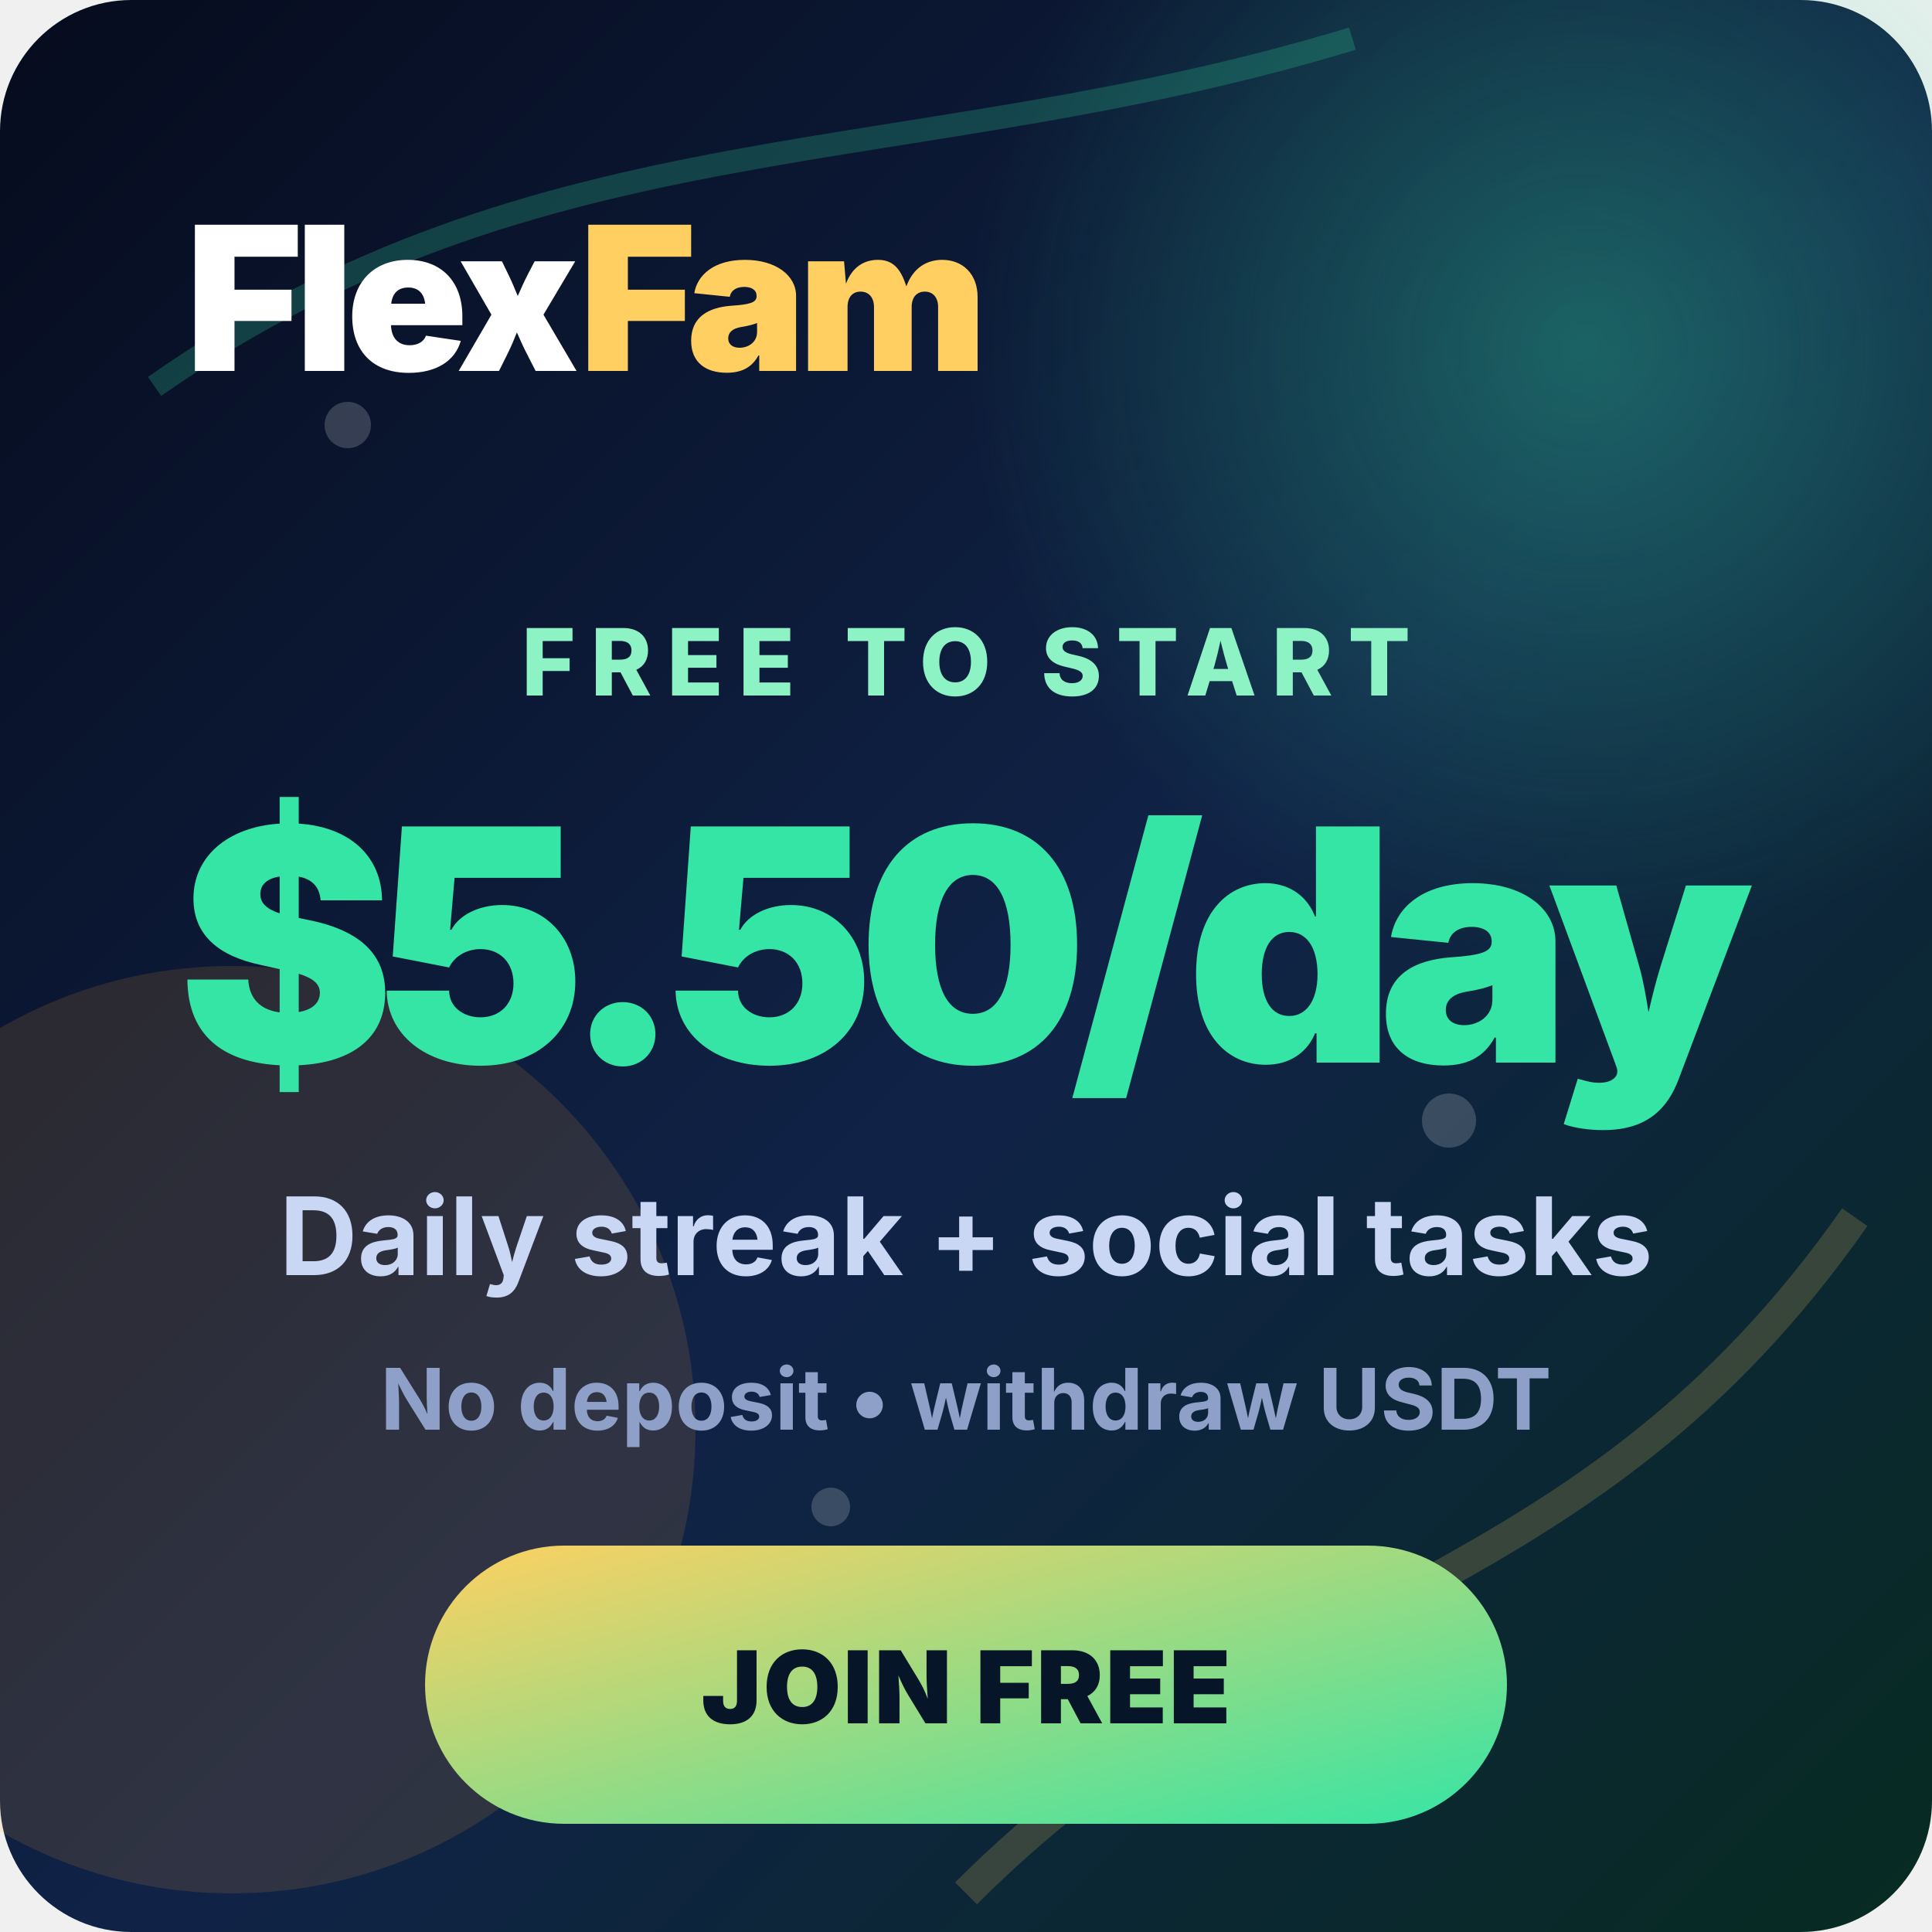
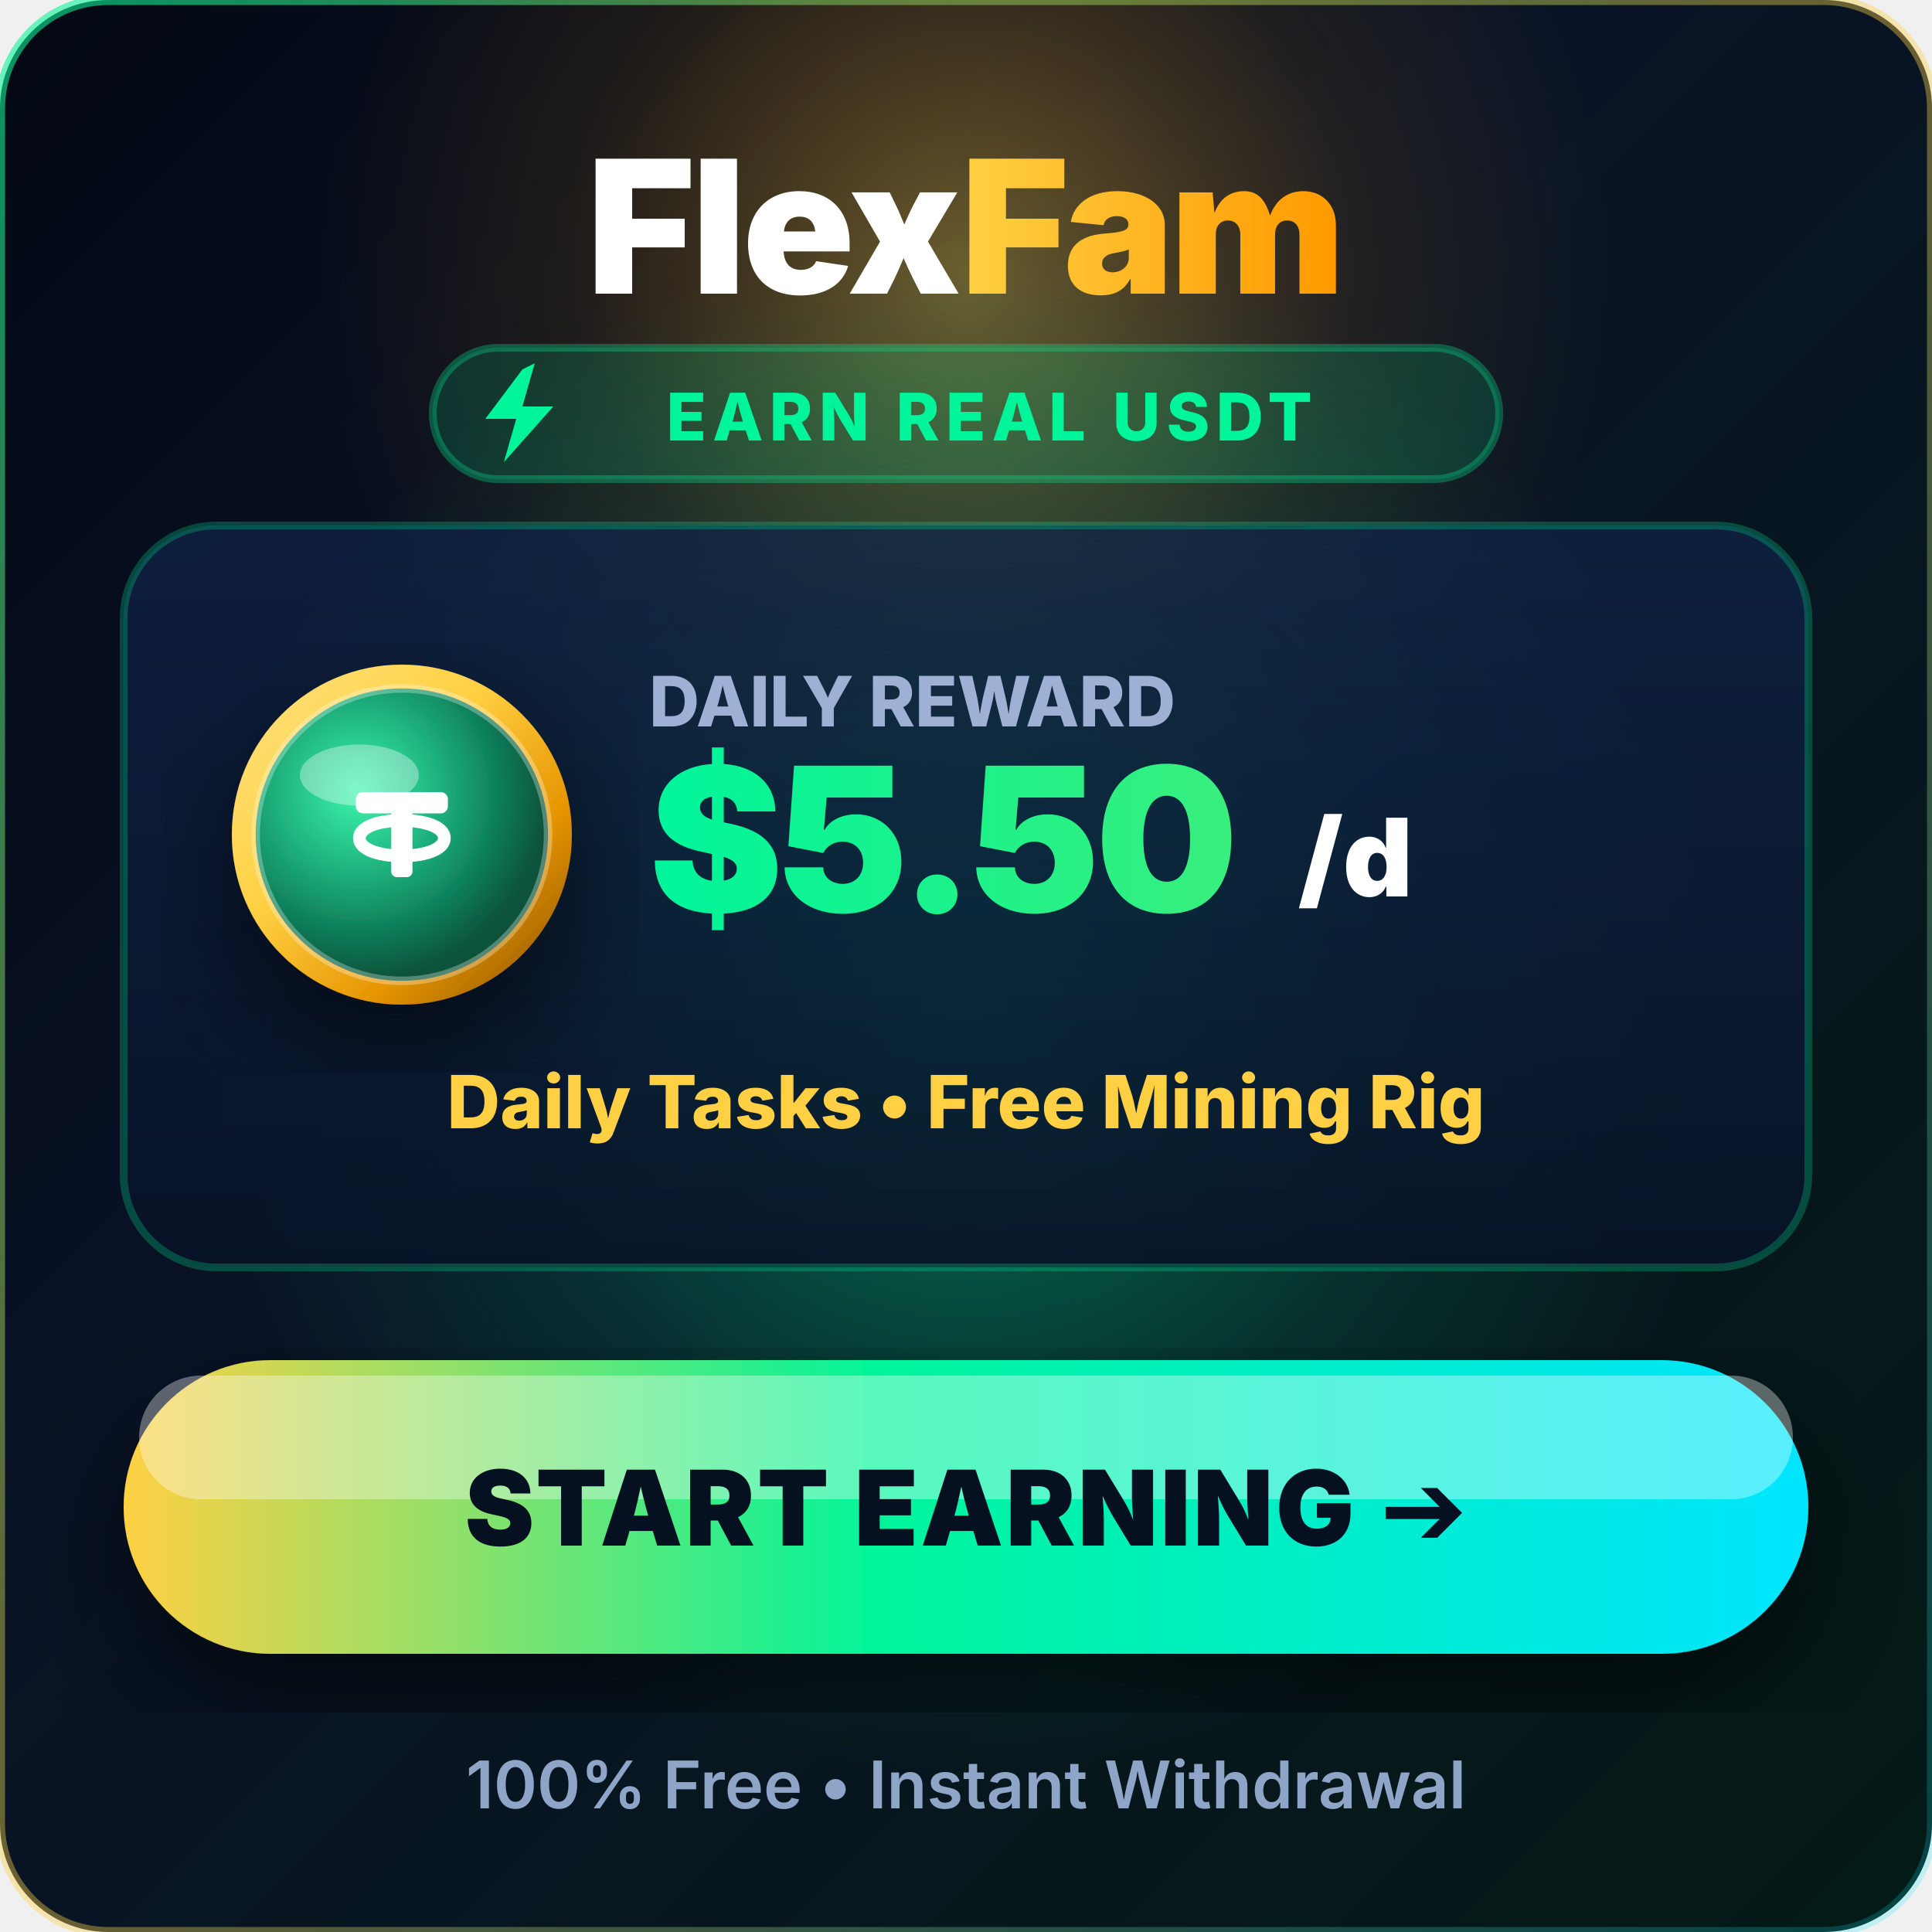
- <svg xmlns="http://www.w3.org/2000/svg" width="250" height="250" viewBox="0 0 250 250" role="img" aria-label="FlexFam earn USDT daily banner">
+ <svg xmlns="http://www.w3.org/2000/svg" width="250" height="250" viewBox="0 0 250 250" role="img" aria-label="FlexFam Square 250x250">
  <defs>
-     <linearGradient id="bg" x1="0" y1="0" x2="1" y2="1">
-       <stop offset="0" stop-color="#060b1d" />
-       <stop offset="0.54" stop-color="#102347" />
-       <stop offset="1" stop-color="#072b21" />
+     <linearGradient id="s250_bg" x1="0%" y1="0%" x2="100%" y2="100%">
+       <stop offset="0%" stop-color="#040814" />
+       <stop offset="40%" stop-color="#091326" />
+       <stop offset="100%" stop-color="#041a15" />
    </linearGradient>
-     <linearGradient id="hot" x1="0" y1="0" x2="1" y2="1">
-       <stop offset="0" stop-color="#34e5a5" />
-       <stop offset="1" stop-color="#ffd061" />
+     <linearGradient id="s250_card" x1="0%" y1="0%" x2="0%" y2="100%">
+       <stop offset="0%" stop-color="rgba(16, 35, 71, 0.75)" />
+       <stop offset="100%" stop-color="rgba(7, 18, 38, 0.9)" />
    </linearGradient>
-     <linearGradient id="cta" x1="0" y1="0" x2="1" y2="1">
-       <stop offset="0" stop-color="#ffd061" />
-       <stop offset="1" stop-color="#34e5a5" />
+     <linearGradient id="s250_borderGrad" x1="0%" y1="0%" x2="100%" y2="100%">
+       <stop offset="0%" stop-color="rgba(0, 245, 155, 0.6)" />
+       <stop offset="50%" stop-color="rgba(255, 208, 67, 0.4)" />
+       <stop offset="100%" stop-color="rgba(0, 229, 255, 0.2)" />
    </linearGradient>
-     <radialGradient id="glow" cx="50%" cy="50%" r="50%">
-       <stop offset="0" stop-color="#34e5a5" stop-opacity=".45" />
-       <stop offset="1" stop-color="#34e5a5" stop-opacity="0" />
+     <linearGradient id="s250_gold" x1="0%" y1="0%" x2="100%" y2="0%">
+       <stop offset="0%" stop-color="#fff076" />
+       <stop offset="50%" stop-color="#ffd043" />
+       <stop offset="100%" stop-color="#ff9a00" />
+     </linearGradient>
+     <linearGradient id="s250_emerald" x1="0%" y1="0%" x2="100%" y2="0%">
+       <stop offset="0%" stop-color="#00f59b" />
+       <stop offset="100%" stop-color="#38ef7d" />
+     </linearGradient>
+     <linearGradient id="s250_btn" x1="0%" y1="0%" x2="100%" y2="0%">
+       <stop offset="0%" stop-color="#ffd043" />
+       <stop offset="45%" stop-color="#00f59b" />
+       <stop offset="100%" stop-color="#00e5ff" />
+     </linearGradient>
+     <linearGradient id="s250_goldRim" x1="0%" y1="0%" x2="100%" y2="100%">
+       <stop offset="0%" stop-color="#ffe484" />
+       <stop offset="40%" stop-color="#ffd043" />
+       <stop offset="70%" stop-color="#e69500" />
+       <stop offset="100%" stop-color="#804a00" />
+     </linearGradient>
+     <radialGradient id="s250_coinFace" cx="35%" cy="35%" r="65%">
+       <stop offset="0%" stop-color="#3bf6ad" />
+       <stop offset="60%" stop-color="#14966a" />
+       <stop offset="100%" stop-color="#08523a" />
    </radialGradient>
-     <filter id="shadow" x="-20%" y="-20%" width="140%" height="140%">
-       <feDropShadow dx="0" dy="12" stdDeviation="16" flood-color="#000" flood-opacity=".36" />
+     <radialGradient id="s250_glowGreen" cx="50%" cy="50%" r="50%">
+       <stop offset="0%" stop-color="#00f59b" stop-opacity="0.45" />
+       <stop offset="60%" stop-color="#00f59b" stop-opacity="0.12" />
+       <stop offset="100%" stop-color="#00f59b" stop-opacity="0" />
+     </radialGradient>
+     <radialGradient id="s250_glowGold" cx="50%" cy="50%" r="50%">
+       <stop offset="0%" stop-color="#ffd043" stop-opacity="0.4" />
+       <stop offset="60%" stop-color="#ff9a00" stop-opacity="0.1" />
+       <stop offset="100%" stop-color="#ff9a00" stop-opacity="0" />
+     </radialGradient>
+     <filter id="s250_shadow" x="-20%" y="-20%" width="140%" height="140%">
+       <feDropShadow dx="0" dy="6" stdDeviation="8" flood-color="#000000" flood-opacity="0.6" />
    </filter>
  </defs>
  <style>
-   .brand{font-family:Inter,Arial,sans-serif;font-weight:900;letter-spacing:-0.04em;fill:#fff}
-   .brand tspan{fill:#ffd061}
-   .eyebrow{font-family:Inter,Arial,sans-serif;font-weight:800;letter-spacing:.16em;text-transform:uppercase;fill:#8df2c4}
-   .headline{font-family:Inter,Arial,sans-serif;font-weight:900;letter-spacing:-0.055em;fill:#fff}
-   .sub{font-family:Inter,Arial,sans-serif;font-weight:700;fill:#c9d6f4}
-   .muted{font-family:Inter,Arial,sans-serif;font-weight:650;fill:#8ea0c7}
-   .cta{font-family:Inter,Arial,sans-serif;font-weight:900;letter-spacing:.02em;fill:#071528}
-   .small{font-family:Inter,Arial,sans-serif;font-weight:700;fill:#dfe8ff}
-   .green{fill:#34e5a5}.gold{fill:#ffd061}.orange{fill:#ff9f2f}
- </style>
-   <rect width="250" height="250" rx="17" fill="url(#bg)" />
-   <circle cx="205.0" cy="45.0" r="80.0" fill="url(#glow)" opacity=".75" />
-   <circle cx="30.0" cy="185.0" r="60.0" fill="#ff9f2f" opacity=".13" />
-   <path d="M20.0 50.0C70.0 15.0 117.5 22.5 175.0 5.0" fill="none" stroke="#34e5a5" stroke-opacity=".22" stroke-width="3" />
-   <path d="M125.0 245.0C165.0 205.0 205.0 207.5 240.0 157.5" fill="none" stroke="#ffd061" stroke-opacity=".18" stroke-width="4" />
-   <g opacity=".18" fill="#fff">
-     <circle cx="45.0" cy="55.0" r="3" />
-     <circle cx="107.5" cy="195.0" r="2.5" />
-     <circle cx="187.5" cy="145.0" r="3.5" />
+     .brand { font-family: Inter, system-ui, -apple-system, Roboto, 'Segoe UI', Arial, sans-serif; font-weight: 900; }
+     .title { font-family: Inter, system-ui, -apple-system, Roboto, 'Segoe UI', Arial, sans-serif; font-weight: 800; }
+     .body { font-family: Inter, system-ui, -apple-system, Roboto, 'Segoe UI', Arial, sans-serif; font-weight: 600; }
+     .mono { font-family: ui-monospace, SFMono-Regular, Menlo, Monaco, Consolas, monospace; font-weight: 700; }
+   </style>
+   <rect width="250" height="250" rx="14" fill="url(#s250_bg)" />
+   <rect width="250" height="250" rx="14" fill="none" stroke="url(#s250_borderGrad)" stroke-width="1.3" />
+   <circle cx="125" cy="35" r="85" fill="url(#s250_glowGold)" />
+   <circle cx="125" cy="130" r="100" fill="url(#s250_glowGreen)" />
+   <g transform="translate(0, 15)">
+     <text x="125" y="23" class="brand" font-size="24" fill="#ffffff" text-anchor="middle" letter-spacing="-0.5px">Flex<tspan fill="url(#s250_gold)">Fam</tspan>
+     </text>
+     <g transform="translate(56, 30)">
+       <rect x="0" y="0" width="138" height="17" rx="8.5" fill="rgba(0,245,155,0.15)" stroke="rgba(0,245,155,0.3)" stroke-width="1" />
+       <path transform="translate(6, 2) scale(0.8)" d="M7 1L1 9h5l-2 7 8-9H7l2-7z" fill="#00f59b" />
+       <text x="72" y="12" class="title" font-size="8.5" fill="#00f59b" text-anchor="middle" letter-spacing="0.8px">EARN REAL USDT</text>
+     </g>
  </g>
-   <text x="24" y="48" class="brand" font-size="26">Flex<tspan>Fam</tspan>
-   </text>
-   <text x="125.0" y="90.0" class="eyebrow" font-size="12" text-anchor="middle">FREE TO START</text>
-   <text x="125.0" y="137.5" class="headline green" font-size="42" text-anchor="middle">$5.50/day</text>
-   <text x="125.0" y="165.0" class="sub" font-size="14" text-anchor="middle">Daily streak + social tasks</text>
-   <text x="125.0" y="185.0" class="muted" font-size="11" text-anchor="middle">No deposit • withdraw USDT</text>
-   <rect x="55.0" y="200.0" width="140.0" height="36" rx="18" fill="url(#cta)" />
-   <text x="125.0" y="223.0" class="cta" font-size="13" text-anchor="middle">JOIN FREE</text>
+   <g transform="translate(16, 68)">
+     <rect width="218" height="96" rx="12" fill="url(#s250_card)" stroke="rgba(0,245,155,0.25)" stroke-width="1" />
+     <g transform="translate(36, 40)" filter="url(#s250_shadow)">
+       <circle cx="0" cy="0" r="22" fill="url(#s250_goldRim)" />
+       <circle cx="0" cy="0" r="18.92" fill="url(#s250_coinFace)" />
+       <circle cx="0" cy="0" r="18.92" fill="none" stroke="rgba(255,255,255,0.3)" stroke-width="1.1" />
+       <g transform="scale(0.9166667) translate(-12, -12)">
+         <rect x="5.5" y="6" width="13" height="3" rx="1" fill="#ffffff" />
+         <rect x="10.5" y="8" width="3" height="10" rx="0.8" fill="#ffffff" />
+         <path d="M 6 12.5 C 6 11 8.5 10 12 10 C 15.5 10 18 11 18 12.5 C 18 14 15.5 15 12 15 C 8.5 15 6 14 6 12.5 Z" fill="none" stroke="#ffffff" stroke-width="1.8" />
+       </g>
+       <ellipse cx="-5.5" cy="-7.7" rx="7.7" ry="3.96" fill="rgba(255,255,255,0.35)" />
+     </g>
+     <g transform="translate(68, 12)">
+       <text x="0" y="14" class="title" font-size="9" fill="#9fb0d5">DAILY REWARD</text>
+       <g transform="translate(0, 38)">
+         <text x="0" y="0" class="brand" font-size="26" fill="url(#s250_emerald)" letter-spacing="-0.6px">$5.50</text>
+         <text x="84" y="-2" class="brand" font-size="14" fill="#ffffff">/d</text>
+       </g>
+     </g>
+     <text x="109" y="78" class="title" font-size="9.5" fill="#ffd043" text-anchor="middle">Daily Tasks • Free Mining Rig</text>
+   </g>
+   <g transform="translate(16, 176)">
+     <rect width="218" height="38" rx="19" fill="url(#s250_btn)" filter="url(#s250_shadow)" />
+     <rect x="2" y="2" width="214" height="16" rx="8" fill="rgba(255,255,255,0.35)" />
+     <text x="109" y="24" class="brand" font-size="13.5" fill="#051020" text-anchor="middle" letter-spacing="0.3px">START EARNING ➔</text>
+   </g>
+   <text x="125" y="234" class="body" font-size="8.5" fill="#8ea5c8" text-anchor="middle">100% Free • Instant Withdrawal</text>
</svg>
